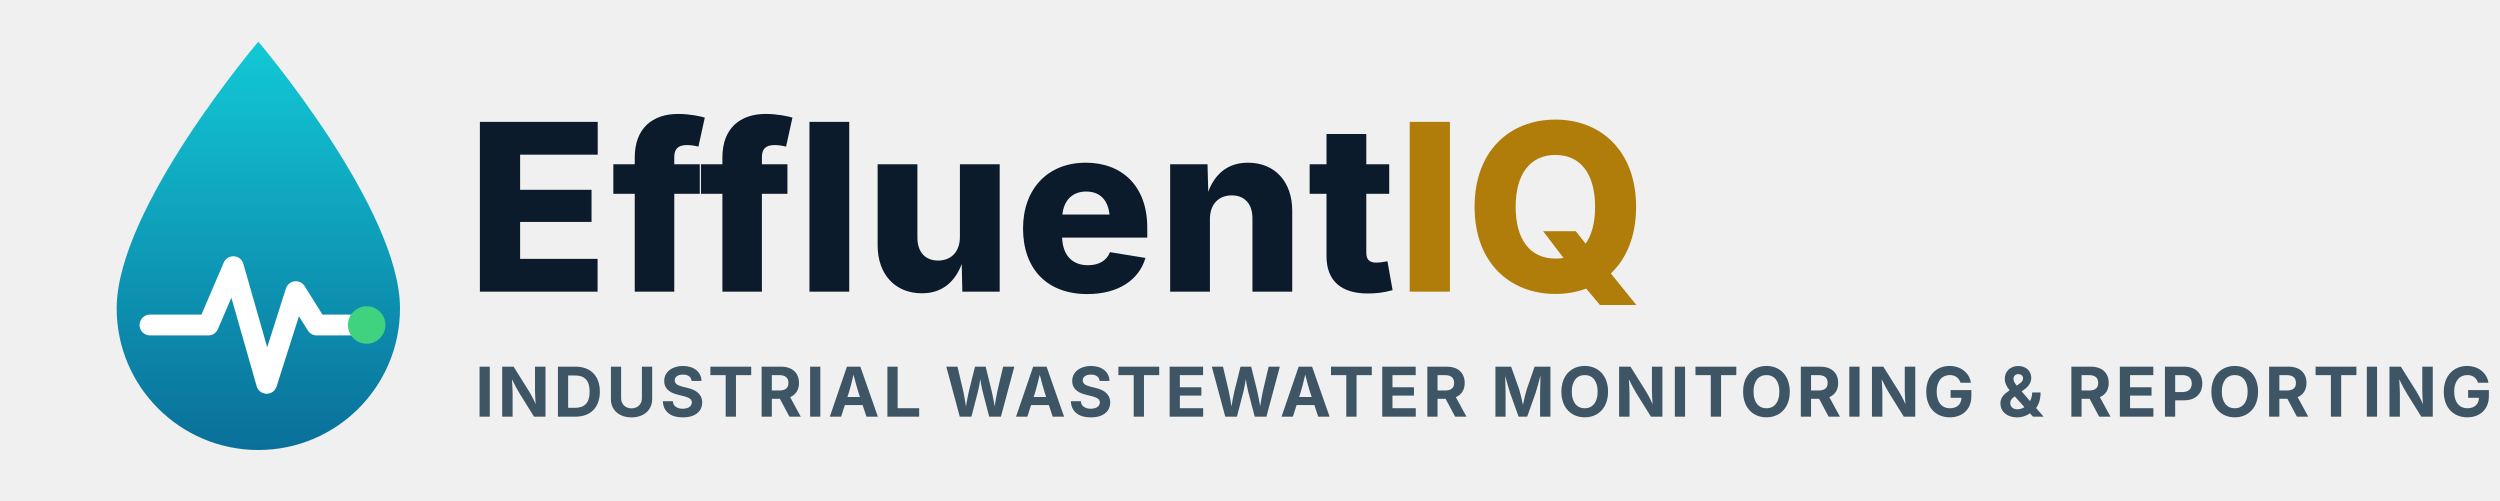
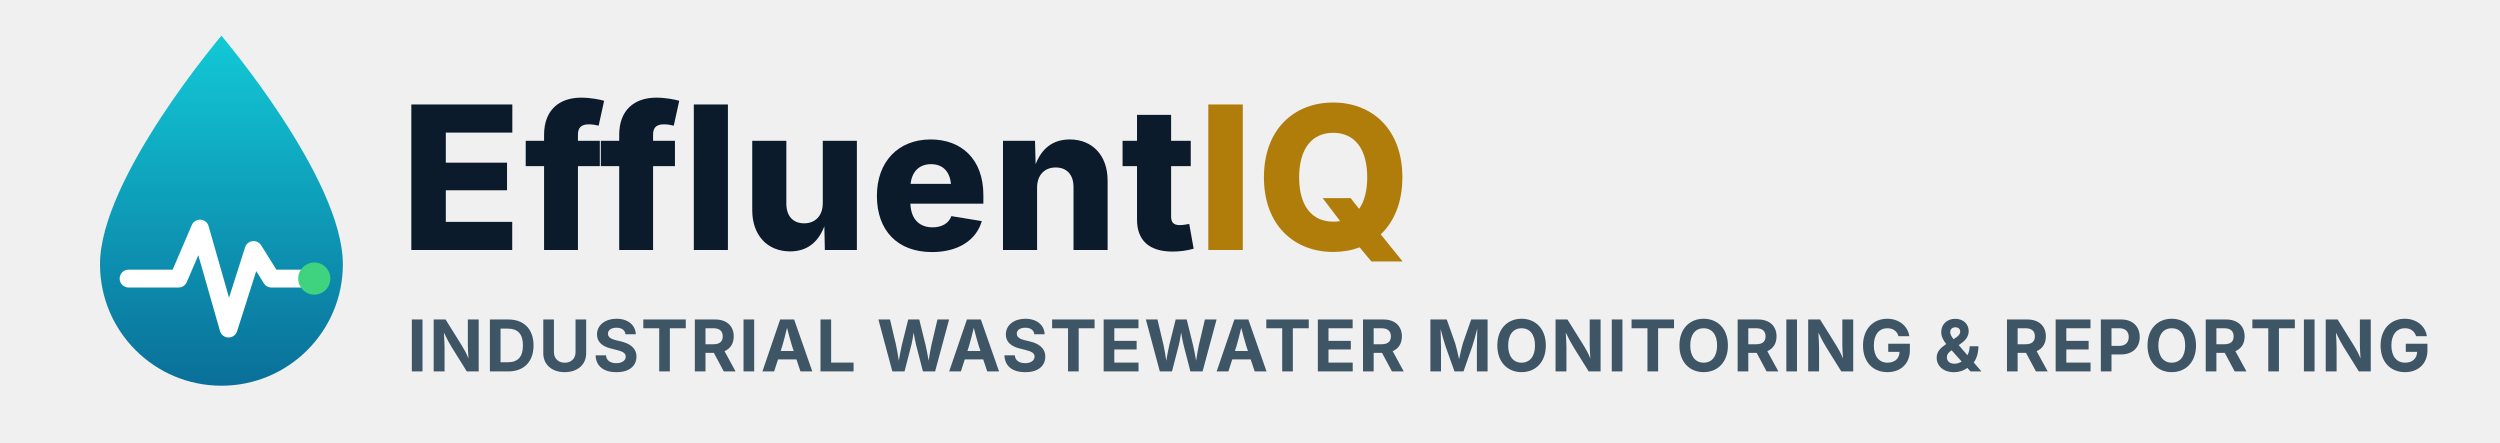
- <svg xmlns="http://www.w3.org/2000/svg" viewBox="0 0 600 120" role="img" aria-labelledby="t">
+ <svg xmlns="http://www.w3.org/2000/svg" viewBox="0 0 700 124" role="img" aria-labelledby="t">
  <defs>
    <linearGradient id="drop" x1="0" y1="0" x2="0" y2="1">
      <stop offset="0" stop-color="#12c9d6" />
      <stop offset="1" stop-color="#0a6f99" />
    </linearGradient>
  </defs>
  <g transform="translate(10 8)">
    <path d="M52 2 C52 2 18 42 18 66 A34 34 0 0 0 86 66 C86 42 52 2 52 2 Z" fill="url(#drop)" />
    <path d="M26 70 H40 L46 56 L54 84 L61 62 L66 70 H78" fill="none" stroke="#ffffff" stroke-width="5" stroke-linecap="round" stroke-linejoin="round" />
    <circle cx="78" cy="70" r="4.5" fill="#3fd27f" />
  </g>
  <text x="112" y="70" font-family="'Segoe UI','Inter',Arial,sans-serif" font-size="56" font-weight="800" letter-spacing="0.5" fill="#0b1b2b">Effluent<tspan fill="#b07d0a">IQ</tspan>
  </text>
-   <text x="114" y="100" font-family="'Segoe UI','Inter',Arial,sans-serif" font-size="16.5" font-weight="700" letter-spacing="0.8" fill="#3e5566">INDUSTRIAL WASTEWATER MONITORING &amp; REPORTING</text>
+   <text x="114" y="104" font-family="'Segoe UI','Inter',Arial,sans-serif" font-size="20" font-weight="700" letter-spacing="0.5" fill="#3e5566">INDUSTRIAL WASTEWATER MONITORING &amp; REPORTING</text>
</svg>
